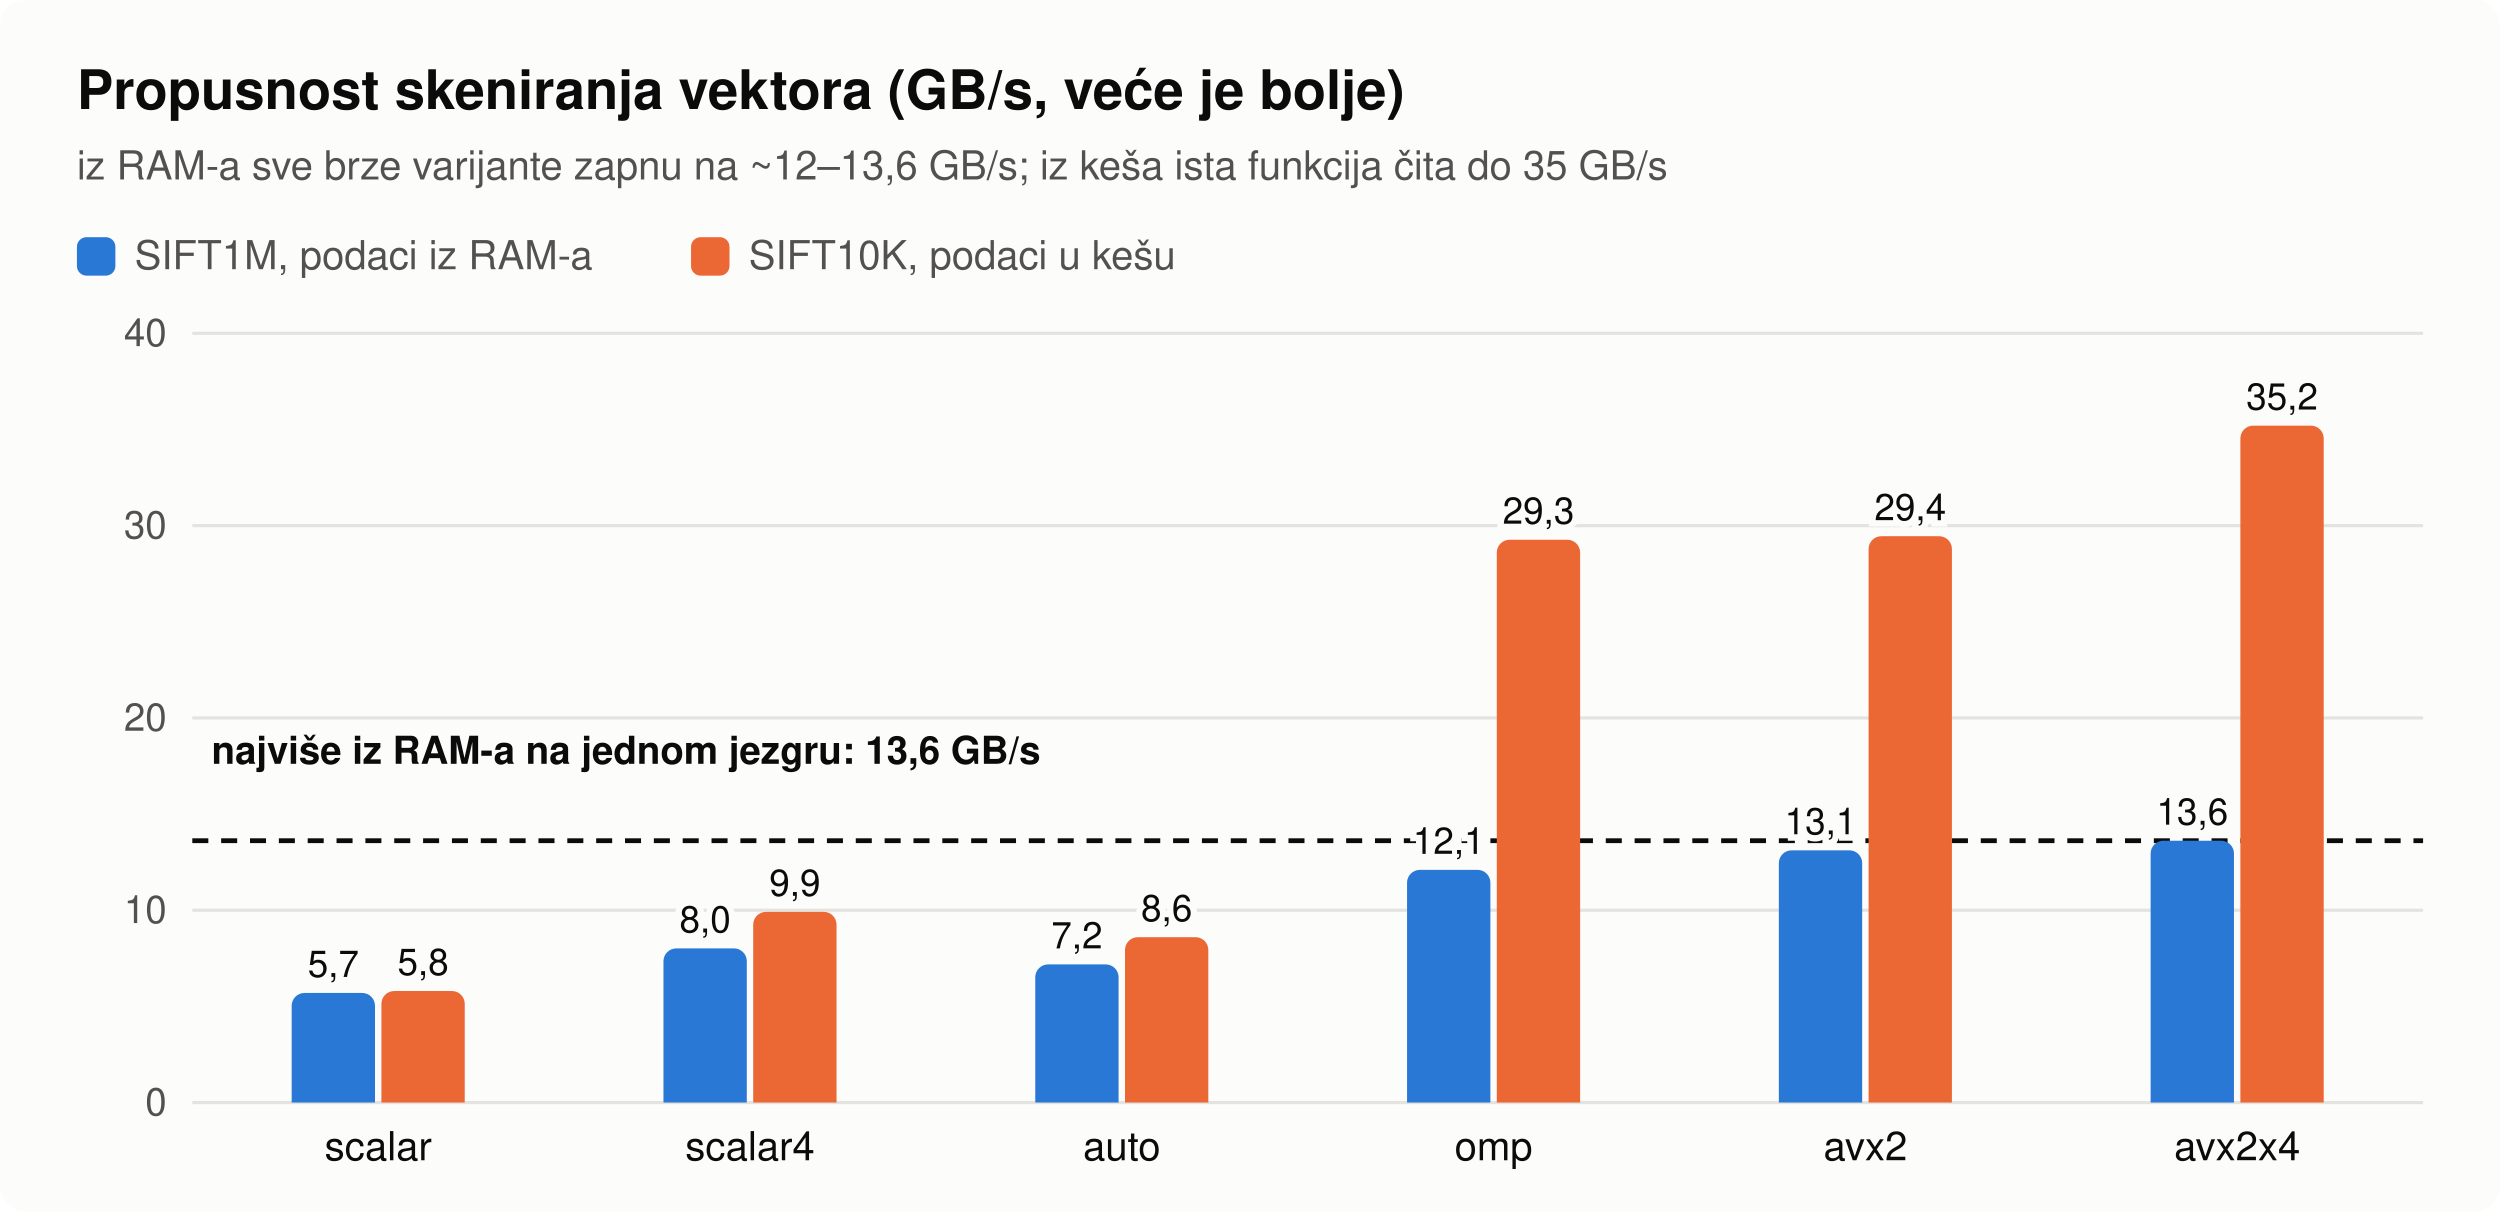
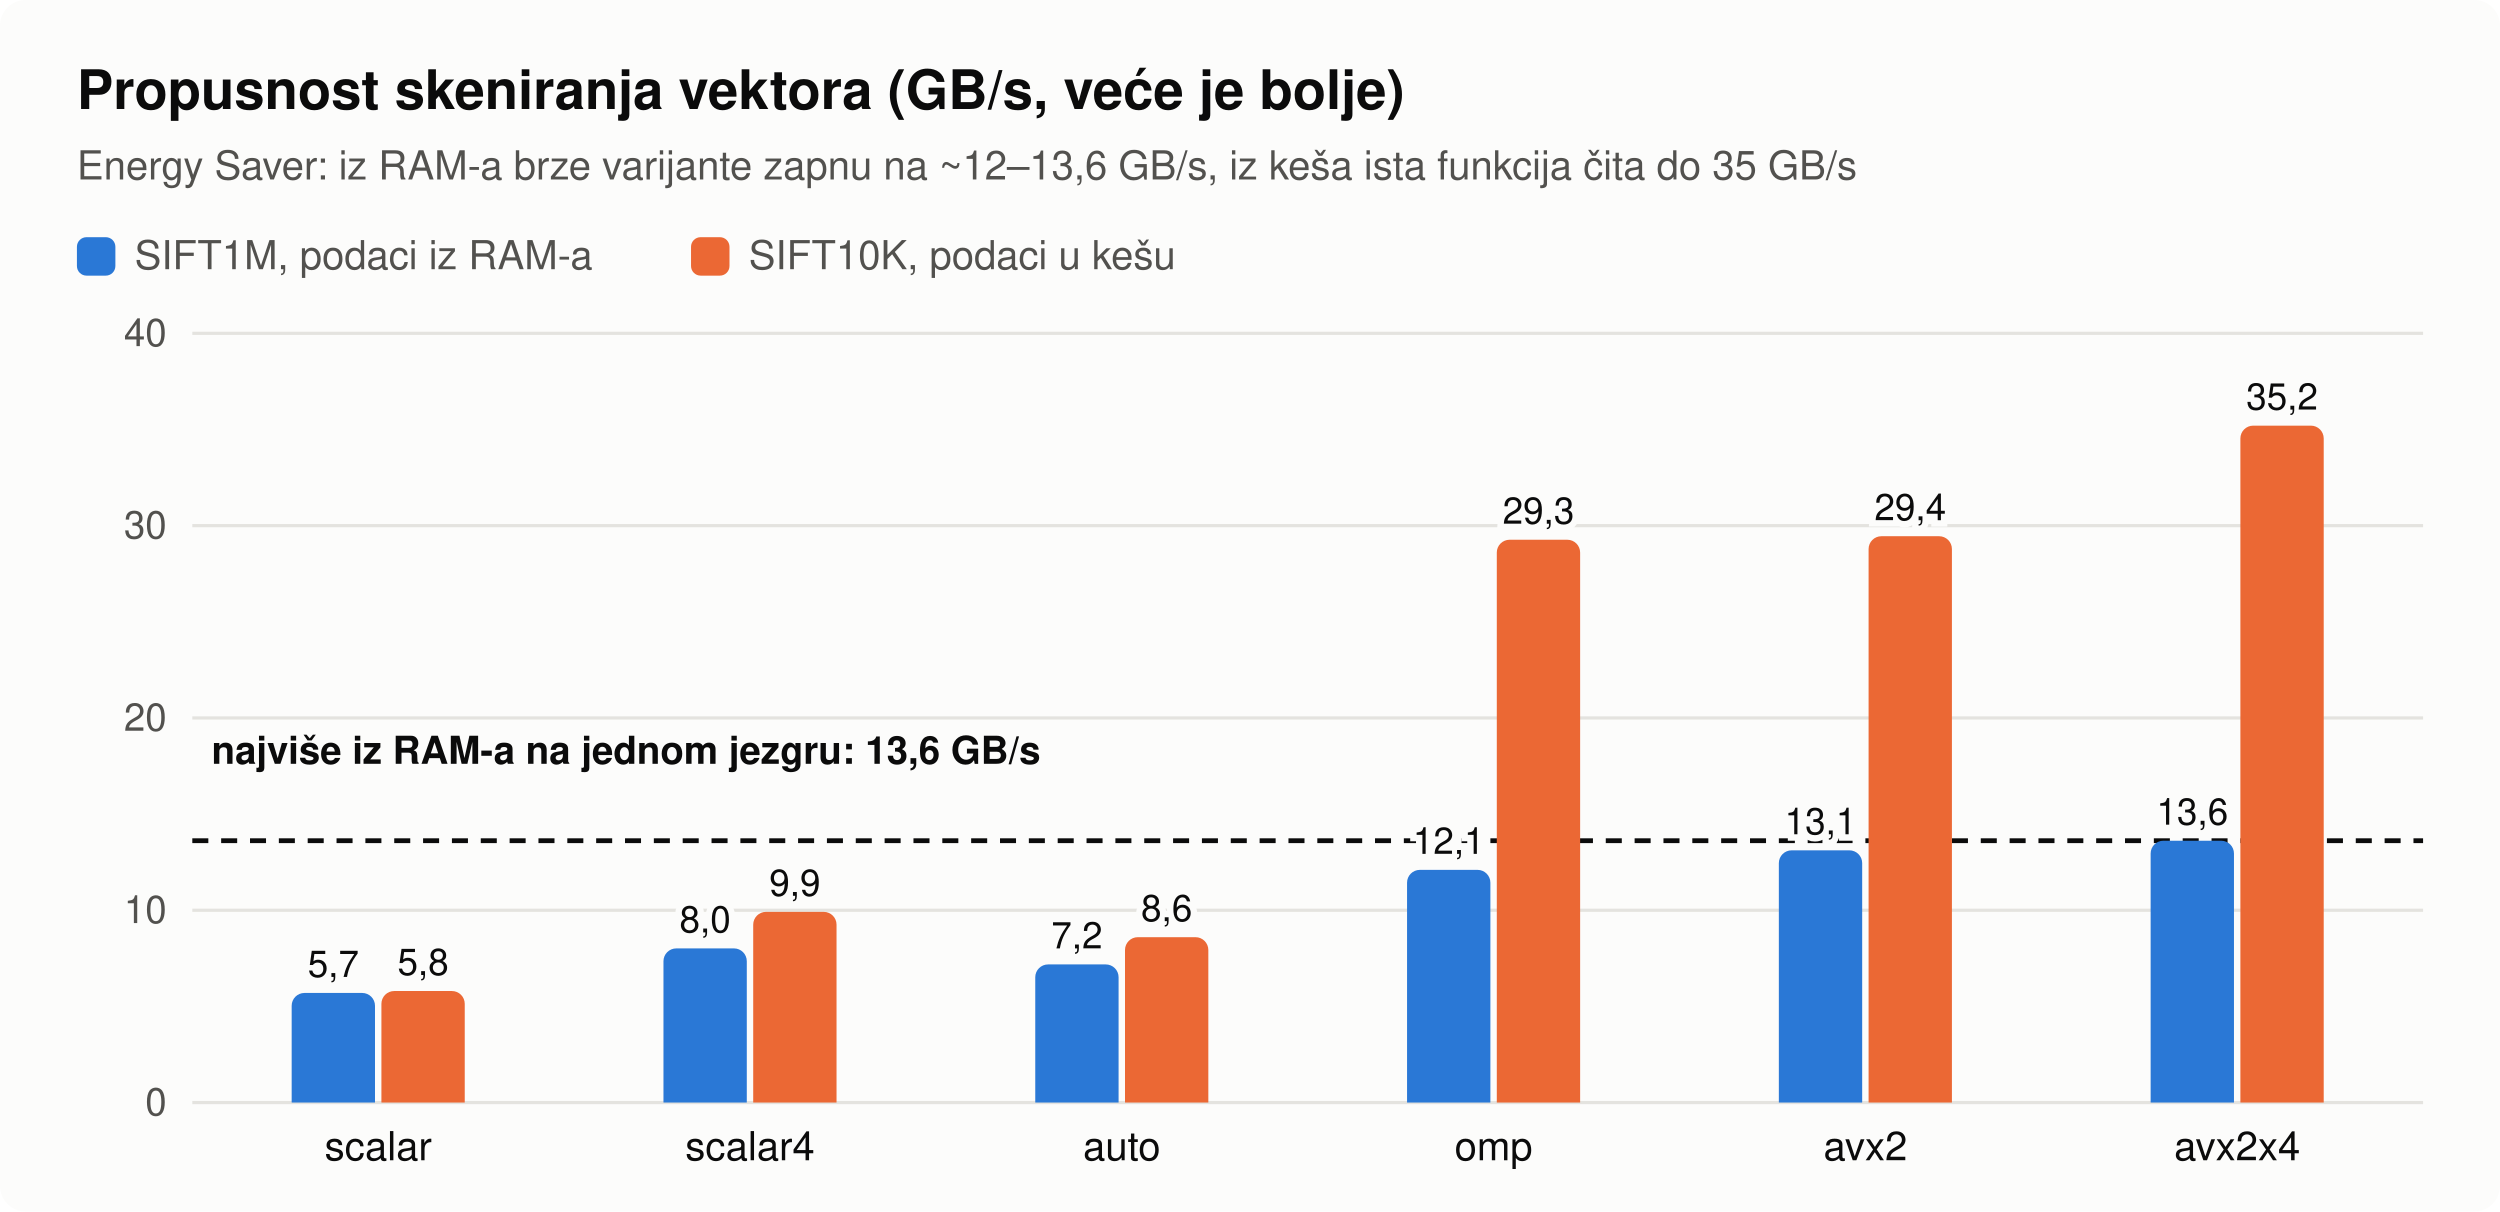
<svg xmlns="http://www.w3.org/2000/svg" width="780" height="378" viewBox="0 0 780 378" font-family="Segoe UI, Helvetica, Arial, sans-serif">
  <rect width="780" height="378" rx="8" fill="#fcfcfb" />
  <text x="24.0" y="34.0" font-size="17" fill="#0b0b0b" text-anchor="start" font-weight="600">Propusnost skeniranja vektora (GB/s, veće je bolje)</text>
-   <text x="24.0" y="56.0" font-size="12.5" fill="#52514e" text-anchor="start" font-weight="normal">iz RAM-a sve brze varijante zapnu na ~12–13,6 GB/s; iz keša ista funkcija čita do 35 GB/s</text>
+   <text x="24.0" y="56.0" font-size="12.5" fill="#52514e" text-anchor="start" font-weight="normal">Energy Saver: iz RAM-a brze varijante zapnu na ~12–13,6 GB/s, iz keša ista funkcija čita do 35 GB/s</text>
  <rect x="24" y="74" width="12" height="12" rx="3" fill="#2a78d6" />
  <text x="42.0" y="84.0" font-size="12.5" fill="#52514e" text-anchor="start" font-weight="normal">SIFT1M, podaci iz RAM-a</text>
  <rect x="215.6" y="74" width="12" height="12" rx="3" fill="#eb6834" />
  <text x="233.6" y="84.0" font-size="12.5" fill="#52514e" text-anchor="start" font-weight="normal">SIFT10K, podaci u kešu</text>
  <line x1="60" y1="344.0" x2="756" y2="344.0" stroke="#e4e3df" stroke-width="1" />
  <text x="52.0" y="348.0" font-size="12" fill="#52514e" text-anchor="end" font-weight="normal">0</text>
  <line x1="60" y1="284.0" x2="756" y2="284.0" stroke="#e4e3df" stroke-width="1" />
  <text x="52.0" y="288.0" font-size="12" fill="#52514e" text-anchor="end" font-weight="normal">10</text>
  <line x1="60" y1="224.0" x2="756" y2="224.0" stroke="#e4e3df" stroke-width="1" />
  <text x="52.0" y="228.0" font-size="12" fill="#52514e" text-anchor="end" font-weight="normal">20</text>
  <line x1="60" y1="164.0" x2="756" y2="164.0" stroke="#e4e3df" stroke-width="1" />
  <text x="52.0" y="168.0" font-size="12" fill="#52514e" text-anchor="end" font-weight="normal">30</text>
  <line x1="60" y1="104.0" x2="756" y2="104.0" stroke="#e4e3df" stroke-width="1" />
  <text x="52.0" y="108.0" font-size="12" fill="#52514e" text-anchor="end" font-weight="normal">40</text>
  <line x1="60" y1="262.3" x2="756" y2="262.3" stroke="#0b0b0b" stroke-width="1.5" stroke-dasharray="5 4" />
  <text x="66.0" y="238.3" font-size="12" fill="#0b0b0b" text-anchor="start" font-weight="600" stroke="#fcfcfb" stroke-width="4" paint-order="stroke">najviše iz RAM-a na jednom jezgru: 13,6 GB/s</text>
  <path d="M91.0,344.0 V313.8 A4,4 0 0 1 95.0,309.8 H113.0 A4,4 0 0 1 117.0,313.8 V344.0 Z" fill="#2a78d6" />
  <text x="104.0" y="304.8" font-size="11.5" fill="#0b0b0b" text-anchor="middle" font-weight="normal" stroke="#fcfcfb" stroke-width="4" paint-order="stroke">5,7</text>
  <path d="M119.0,344.0 V313.2 A4,4 0 0 1 123.0,309.2 H141.0 A4,4 0 0 1 145.0,313.2 V344.0 Z" fill="#eb6834" />
  <text x="132.0" y="304.2" font-size="11.5" fill="#0b0b0b" text-anchor="middle" font-weight="normal" stroke="#fcfcfb" stroke-width="4" paint-order="stroke">5,8</text>
  <text x="118.0" y="362.0" font-size="12.5" fill="#0b0b0b" text-anchor="middle" font-weight="normal">scalar</text>
  <path d="M207.0,344.0 V299.9 A4,4 0 0 1 211.0,295.9 H229.0 A4,4 0 0 1 233.0,299.9 V344.0 Z" fill="#2a78d6" />
  <text x="220.0" y="290.9" font-size="11.5" fill="#0b0b0b" text-anchor="middle" font-weight="normal" stroke="#fcfcfb" stroke-width="4" paint-order="stroke">8,0</text>
  <path d="M235.0,344.0 V288.5 A4,4 0 0 1 239.0,284.5 H257.0 A4,4 0 0 1 261.0,288.5 V344.0 Z" fill="#eb6834" />
  <text x="248.0" y="279.5" font-size="11.5" fill="#0b0b0b" text-anchor="middle" font-weight="normal" stroke="#fcfcfb" stroke-width="4" paint-order="stroke">9,9</text>
  <text x="234.0" y="362.0" font-size="12.5" fill="#0b0b0b" text-anchor="middle" font-weight="normal">scalar4</text>
  <path d="M323.0,344.0 V304.9 A4,4 0 0 1 327.0,300.9 H345.0 A4,4 0 0 1 349.0,304.9 V344.0 Z" fill="#2a78d6" />
  <text x="336.0" y="295.9" font-size="11.5" fill="#0b0b0b" text-anchor="middle" font-weight="normal" stroke="#fcfcfb" stroke-width="4" paint-order="stroke">7,2</text>
  <path d="M351.0,344.0 V296.4 A4,4 0 0 1 355.0,292.4 H373.0 A4,4 0 0 1 377.0,296.4 V344.0 Z" fill="#eb6834" />
  <text x="364.0" y="287.4" font-size="11.5" fill="#0b0b0b" text-anchor="middle" font-weight="normal" stroke="#fcfcfb" stroke-width="4" paint-order="stroke">8,6</text>
  <text x="350.0" y="362.0" font-size="12.5" fill="#0b0b0b" text-anchor="middle" font-weight="normal">auto</text>
  <path d="M439.0,344.0 V275.4 A4,4 0 0 1 443.0,271.4 H461.0 A4,4 0 0 1 465.0,275.4 V344.0 Z" fill="#2a78d6" />
  <text x="452.0" y="266.4" font-size="11.5" fill="#0b0b0b" text-anchor="middle" font-weight="normal" stroke="#fcfcfb" stroke-width="4" paint-order="stroke">12,1</text>
  <path d="M467.0,344.0 V172.4 A4,4 0 0 1 471.0,168.4 H489.0 A4,4 0 0 1 493.0,172.4 V344.0 Z" fill="#eb6834" />
  <text x="480.0" y="163.4" font-size="11.5" fill="#0b0b0b" text-anchor="middle" font-weight="normal" stroke="#fcfcfb" stroke-width="4" paint-order="stroke">29,3</text>
  <text x="466.0" y="362.0" font-size="12.5" fill="#0b0b0b" text-anchor="middle" font-weight="normal">omp</text>
  <path d="M555.0,344.0 V269.3 A4,4 0 0 1 559.0,265.3 H577.0 A4,4 0 0 1 581.0,269.3 V344.0 Z" fill="#2a78d6" />
  <text x="568.0" y="260.3" font-size="11.5" fill="#0b0b0b" text-anchor="middle" font-weight="normal" stroke="#fcfcfb" stroke-width="4" paint-order="stroke">13,1</text>
  <path d="M583.0,344.0 V171.3 A4,4 0 0 1 587.0,167.3 H605.0 A4,4 0 0 1 609.0,171.3 V344.0 Z" fill="#eb6834" />
  <text x="596.0" y="162.3" font-size="11.5" fill="#0b0b0b" text-anchor="middle" font-weight="normal" stroke="#fcfcfb" stroke-width="4" paint-order="stroke">29,4</text>
  <text x="582.0" y="362.0" font-size="12.5" fill="#0b0b0b" text-anchor="middle" font-weight="normal">avx2</text>
  <path d="M671.0,344.0 V266.3 A4,4 0 0 1 675.0,262.3 H693.0 A4,4 0 0 1 697.0,266.3 V344.0 Z" fill="#2a78d6" />
  <text x="684.0" y="257.3" font-size="11.5" fill="#0b0b0b" text-anchor="middle" font-weight="normal" stroke="#fcfcfb" stroke-width="4" paint-order="stroke">13,6</text>
  <path d="M699.0,344.0 V136.8 A4,4 0 0 1 703.0,132.8 H721.0 A4,4 0 0 1 725.0,136.8 V344.0 Z" fill="#eb6834" />
  <text x="712.0" y="127.8" font-size="11.5" fill="#0b0b0b" text-anchor="middle" font-weight="normal" stroke="#fcfcfb" stroke-width="4" paint-order="stroke">35,2</text>
  <text x="698.0" y="362.0" font-size="12.5" fill="#0b0b0b" text-anchor="middle" font-weight="normal">avx2x4</text>
</svg>
